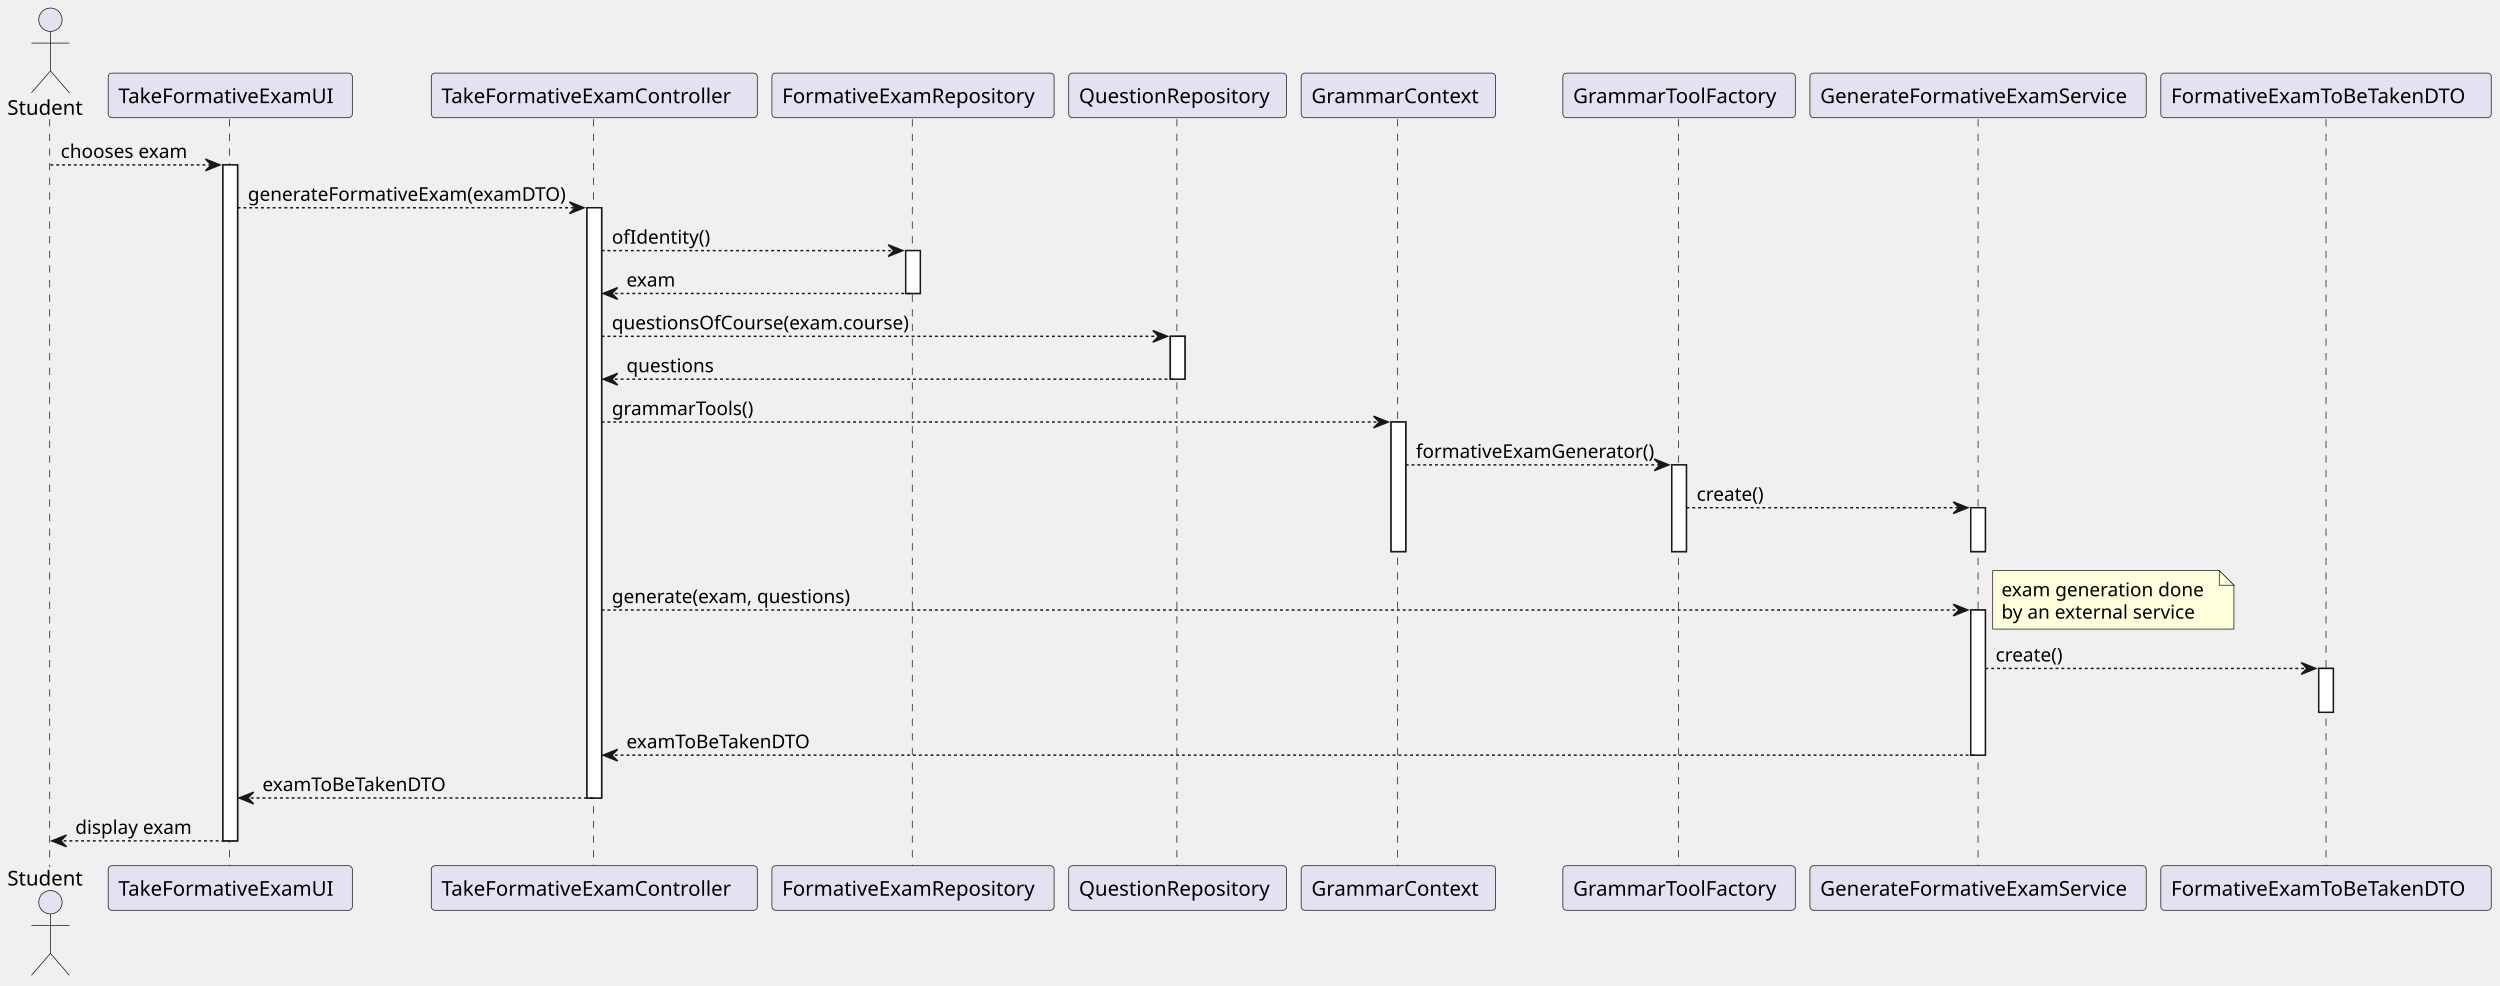
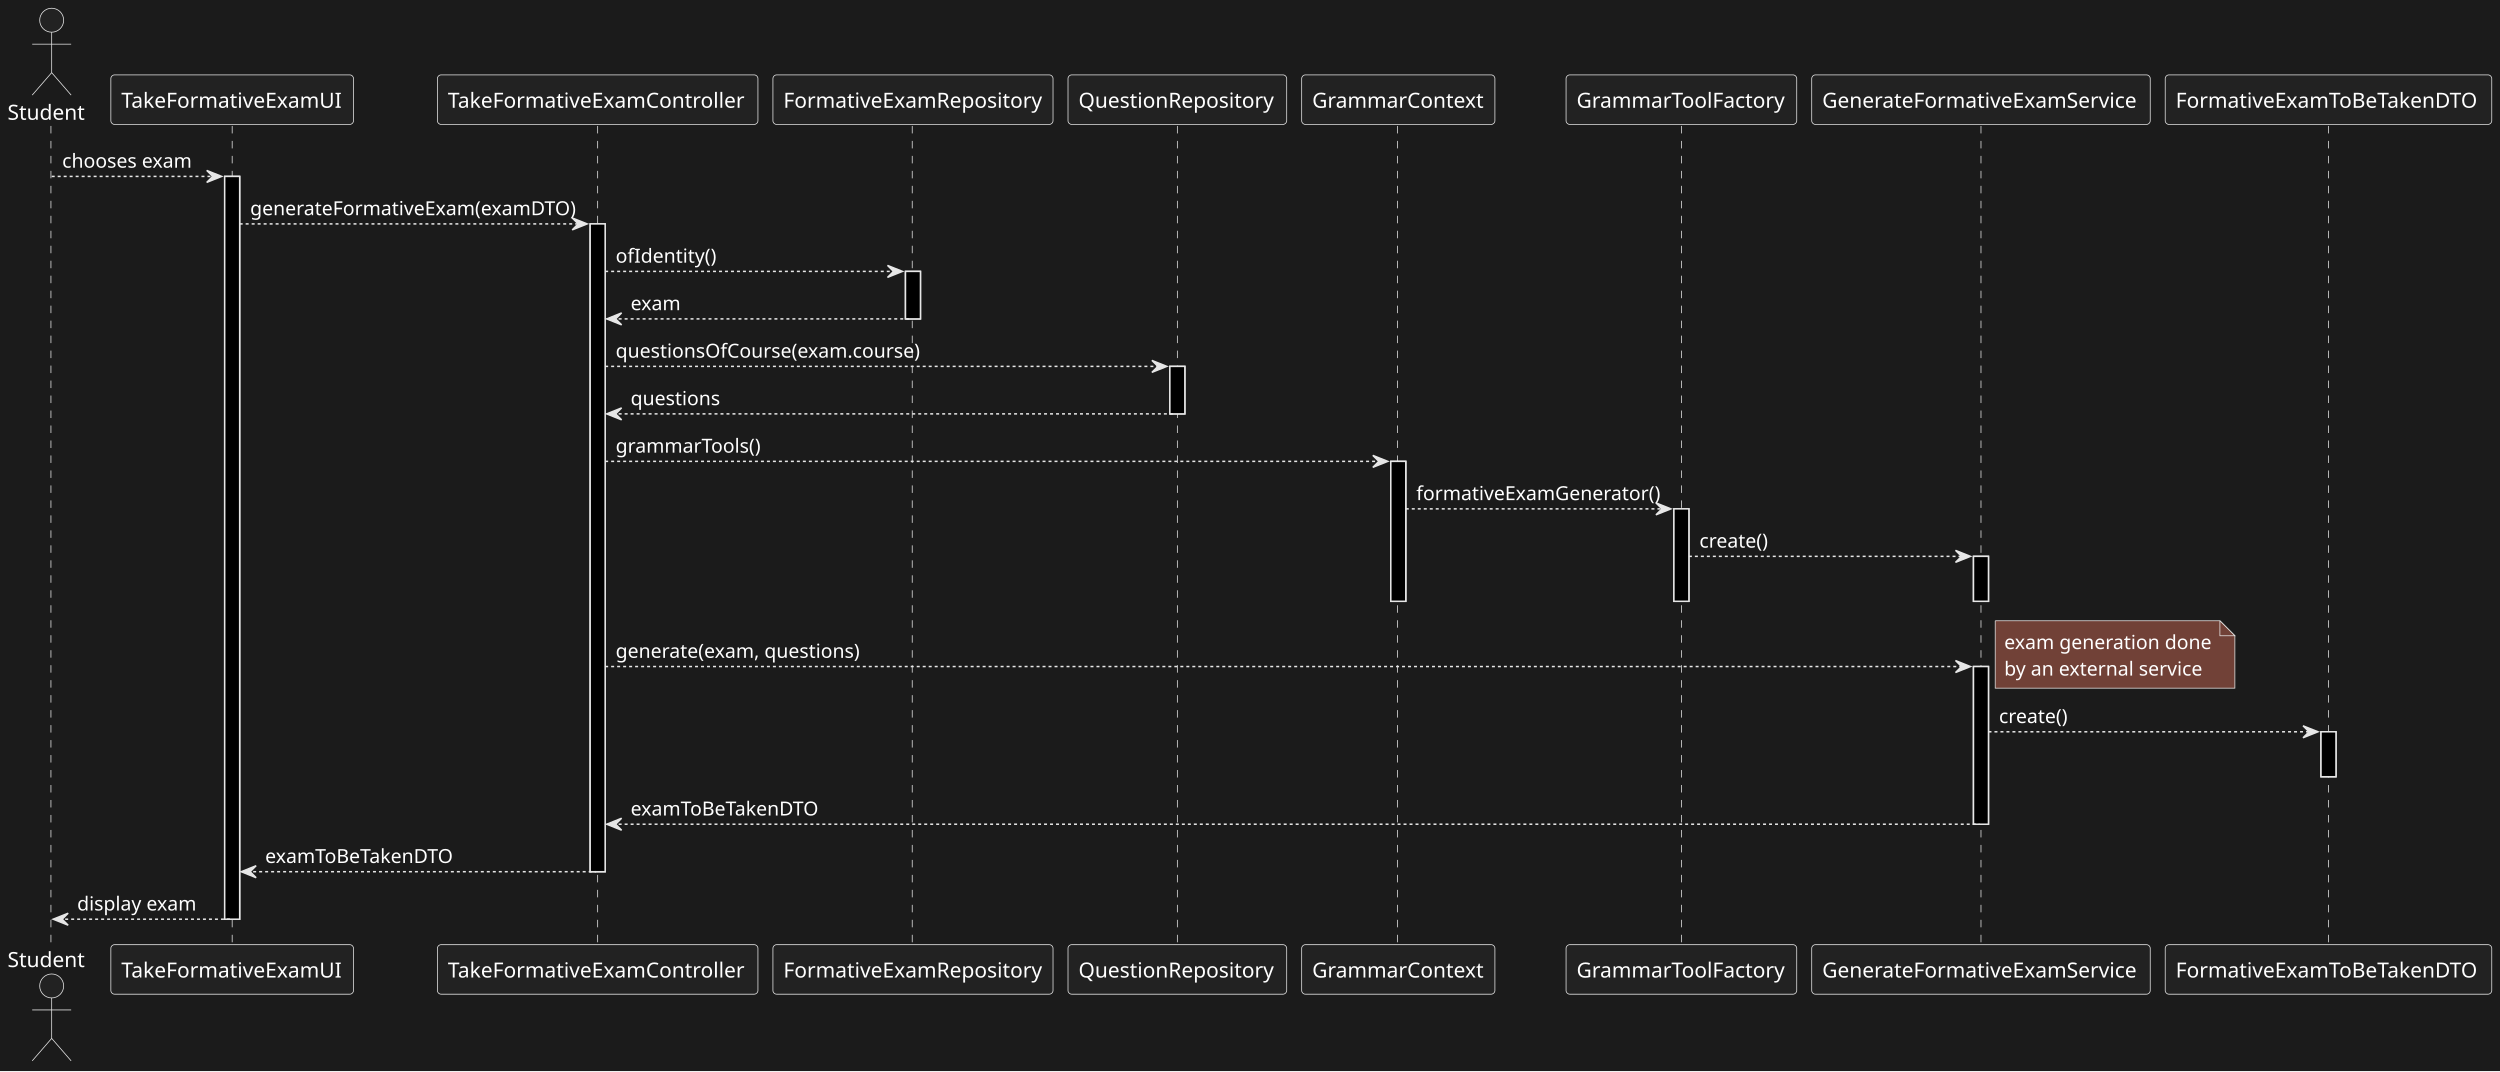
- <svg xmlns="http://www.w3.org/2000/svg" contentStyleType="text/css" height="674px" preserveAspectRatio="none" style="width:1710px;height:674px;background:#FFFFFF;" version="1.1" viewBox="0 0 1710 674" width="1710px" zoomAndPan="magnify">
+ <svg xmlns="http://www.w3.org/2000/svg" contentStyleType="text/css" height="715px" preserveAspectRatio="none" style="width:1669px;height:715px;background:#1B1B1B;" version="1.1" viewBox="0 0 1669 715" width="1669px" zoomAndPan="magnify">
  <defs />
  <g>
-     <rect fill="#FFFFFF" height="462.348" style="stroke:#181818;stroke-width:1.0;" width="10" x="152.5" y="112.799" />
-     <rect fill="#FFFFFF" height="403.727" style="stroke:#181818;stroke-width:1.0;" width="10" x="401.5" y="142.109" />
-     <rect fill="#FFFFFF" height="29.311" style="stroke:#181818;stroke-width:1.0;" width="10" x="619.5" y="171.42" />
-     <rect fill="#FFFFFF" height="29.311" style="stroke:#181818;stroke-width:1.0;" width="10" x="800.5" y="230.041" />
-     <rect fill="#FFFFFF" height="88.621" style="stroke:#181818;stroke-width:1.0;" width="10" x="951.5" y="288.662" />
-     <rect fill="#FFFFFF" height="59.31" style="stroke:#181818;stroke-width:1.0;" width="10" x="1143.5" y="317.973" />
-     <rect fill="#FFFFFF" height="30" style="stroke:#181818;stroke-width:1.0;" width="10" x="1348" y="347.283" />
-     <rect fill="#FFFFFF" height="99.276" style="stroke:#181818;stroke-width:1.0;" width="10" x="1348" y="417.249" />
-     <rect fill="#FFFFFF" height="30" style="stroke:#181818;stroke-width:1.0;" width="10" x="1586" y="457.215" />
-     <line style="stroke:#181818;stroke-width:0.5;stroke-dasharray:5.0,5.0;" x1="34" x2="34" y1="81.488" y2="593.146" />
-     <line style="stroke:#181818;stroke-width:0.5;stroke-dasharray:5.0,5.0;" x1="157" x2="157" y1="81.488" y2="593.146" />
-     <line style="stroke:#181818;stroke-width:0.5;stroke-dasharray:5.0,5.0;" x1="406" x2="406" y1="81.488" y2="593.146" />
-     <line style="stroke:#181818;stroke-width:0.5;stroke-dasharray:5.0,5.0;" x1="624" x2="624" y1="81.488" y2="593.146" />
-     <line style="stroke:#181818;stroke-width:0.5;stroke-dasharray:5.0,5.0;" x1="805" x2="805" y1="81.488" y2="593.146" />
-     <line style="stroke:#181818;stroke-width:0.5;stroke-dasharray:5.0,5.0;" x1="956" x2="956" y1="81.488" y2="593.146" />
-     <line style="stroke:#181818;stroke-width:0.5;stroke-dasharray:5.0,5.0;" x1="1148" x2="1148" y1="81.488" y2="593.146" />
-     <line style="stroke:#181818;stroke-width:0.5;stroke-dasharray:5.0,5.0;" x1="1353" x2="1353" y1="81.488" y2="593.146" />
-     <line style="stroke:#181818;stroke-width:0.5;stroke-dasharray:5.0,5.0;" x1="1591" x2="1591" y1="81.488" y2="593.146" />
-     <text fill="#000000" font-family="sans-serif" font-size="14" lengthAdjust="spacing" textLength="53" x="5" y="78.535">Student</text>
-     <ellipse cx="34.5" cy="13.5" fill="#E2E2F0" rx="8" ry="8" style="stroke:#181818;stroke-width:0.5;" />
-     <path d="M34.5,21.5 L34.5,48.5 M21.5,29.5 L47.5,29.5 M34.5,48.5 L21.5,63.5 M34.5,48.5 L47.5,63.5 " fill="none" style="stroke:#181818;stroke-width:0.5;" />
-     <text fill="#000000" font-family="sans-serif" font-size="14" lengthAdjust="spacing" textLength="53" x="5" y="605.682">Student</text>
-     <ellipse cx="34.5" cy="617.135" fill="#E2E2F0" rx="8" ry="8" style="stroke:#181818;stroke-width:0.5;" />
-     <path d="M34.5,625.135 L34.5,652.135 M21.5,633.135 L47.5,633.135 M34.5,652.135 L21.5,667.135 M34.5,652.135 L47.5,667.135 " fill="none" style="stroke:#181818;stroke-width:0.5;" />
-     <rect fill="#E2E2F0" height="30.488" rx="2.5" ry="2.5" style="stroke:#181818;stroke-width:0.5;" width="167" x="74" y="50" />
-     <text fill="#000000" font-family="sans-serif" font-size="14" lengthAdjust="spacing" textLength="153" x="81" y="70.535">TakeFormativeExamUI</text>
-     <rect fill="#E2E2F0" height="30.488" rx="2.5" ry="2.5" style="stroke:#181818;stroke-width:0.5;" width="167" x="74" y="592.146" />
-     <text fill="#000000" font-family="sans-serif" font-size="14" lengthAdjust="spacing" textLength="153" x="81" y="612.682">TakeFormativeExamUI</text>
-     <rect fill="#E2E2F0" height="30.488" rx="2.5" ry="2.5" style="stroke:#181818;stroke-width:0.5;" width="223" x="295" y="50" />
-     <text fill="#000000" font-family="sans-serif" font-size="14" lengthAdjust="spacing" textLength="209" x="302" y="70.535">TakeFormativeExamController</text>
-     <rect fill="#E2E2F0" height="30.488" rx="2.5" ry="2.5" style="stroke:#181818;stroke-width:0.5;" width="223" x="295" y="592.146" />
-     <text fill="#000000" font-family="sans-serif" font-size="14" lengthAdjust="spacing" textLength="209" x="302" y="612.682">TakeFormativeExamController</text>
-     <rect fill="#E2E2F0" height="30.488" rx="2.5" ry="2.5" style="stroke:#181818;stroke-width:0.5;" width="193" x="528" y="50" />
-     <text fill="#000000" font-family="sans-serif" font-size="14" lengthAdjust="spacing" textLength="179" x="535" y="70.535">FormativeExamRepository</text>
-     <rect fill="#E2E2F0" height="30.488" rx="2.5" ry="2.5" style="stroke:#181818;stroke-width:0.5;" width="193" x="528" y="592.146" />
-     <text fill="#000000" font-family="sans-serif" font-size="14" lengthAdjust="spacing" textLength="179" x="535" y="612.682">FormativeExamRepository</text>
-     <rect fill="#E2E2F0" height="30.488" rx="2.5" ry="2.5" style="stroke:#181818;stroke-width:0.5;" width="149" x="731" y="50" />
-     <text fill="#000000" font-family="sans-serif" font-size="14" lengthAdjust="spacing" textLength="135" x="738" y="70.535">QuestionRepository</text>
-     <rect fill="#E2E2F0" height="30.488" rx="2.5" ry="2.5" style="stroke:#181818;stroke-width:0.5;" width="149" x="731" y="592.146" />
-     <text fill="#000000" font-family="sans-serif" font-size="14" lengthAdjust="spacing" textLength="135" x="738" y="612.682">QuestionRepository</text>
-     <rect fill="#E2E2F0" height="30.488" rx="2.5" ry="2.5" style="stroke:#181818;stroke-width:0.5;" width="133" x="890" y="50" />
-     <text fill="#000000" font-family="sans-serif" font-size="14" lengthAdjust="spacing" textLength="119" x="897" y="70.535">GrammarContext</text>
-     <rect fill="#E2E2F0" height="30.488" rx="2.5" ry="2.5" style="stroke:#181818;stroke-width:0.5;" width="133" x="890" y="592.146" />
-     <text fill="#000000" font-family="sans-serif" font-size="14" lengthAdjust="spacing" textLength="119" x="897" y="612.682">GrammarContext</text>
-     <rect fill="#E2E2F0" height="30.488" rx="2.5" ry="2.5" style="stroke:#181818;stroke-width:0.5;" width="159" x="1069" y="50" />
-     <text fill="#000000" font-family="sans-serif" font-size="14" lengthAdjust="spacing" textLength="145" x="1076" y="70.535">GrammarToolFactory</text>
-     <rect fill="#E2E2F0" height="30.488" rx="2.5" ry="2.5" style="stroke:#181818;stroke-width:0.5;" width="159" x="1069" y="592.146" />
-     <text fill="#000000" font-family="sans-serif" font-size="14" lengthAdjust="spacing" textLength="145" x="1076" y="612.682">GrammarToolFactory</text>
-     <rect fill="#E2E2F0" height="30.488" rx="2.5" ry="2.5" style="stroke:#181818;stroke-width:0.5;" width="230" x="1238" y="50" />
-     <text fill="#000000" font-family="sans-serif" font-size="14" lengthAdjust="spacing" textLength="216" x="1245" y="70.535">GenerateFormativeExamService</text>
-     <rect fill="#E2E2F0" height="30.488" rx="2.5" ry="2.5" style="stroke:#181818;stroke-width:0.5;" width="230" x="1238" y="592.146" />
-     <text fill="#000000" font-family="sans-serif" font-size="14" lengthAdjust="spacing" textLength="216" x="1245" y="612.682">GenerateFormativeExamService</text>
-     <rect fill="#E2E2F0" height="30.488" rx="2.5" ry="2.5" style="stroke:#181818;stroke-width:0.5;" width="226" x="1478" y="50" />
-     <text fill="#000000" font-family="sans-serif" font-size="14" lengthAdjust="spacing" textLength="212" x="1485" y="70.535">FormativeExamToBeTakenDTO</text>
-     <rect fill="#E2E2F0" height="30.488" rx="2.5" ry="2.5" style="stroke:#181818;stroke-width:0.5;" width="226" x="1478" y="592.146" />
-     <text fill="#000000" font-family="sans-serif" font-size="14" lengthAdjust="spacing" textLength="212" x="1485" y="612.682">FormativeExamToBeTakenDTO</text>
-     <rect fill="#FFFFFF" height="462.348" style="stroke:#181818;stroke-width:1.0;" width="10" x="152.5" y="112.799" />
-     <rect fill="#FFFFFF" height="403.727" style="stroke:#181818;stroke-width:1.0;" width="10" x="401.5" y="142.109" />
-     <rect fill="#FFFFFF" height="29.311" style="stroke:#181818;stroke-width:1.0;" width="10" x="619.5" y="171.42" />
-     <rect fill="#FFFFFF" height="29.311" style="stroke:#181818;stroke-width:1.0;" width="10" x="800.5" y="230.041" />
-     <rect fill="#FFFFFF" height="88.621" style="stroke:#181818;stroke-width:1.0;" width="10" x="951.5" y="288.662" />
-     <rect fill="#FFFFFF" height="59.31" style="stroke:#181818;stroke-width:1.0;" width="10" x="1143.5" y="317.973" />
-     <rect fill="#FFFFFF" height="30" style="stroke:#181818;stroke-width:1.0;" width="10" x="1348" y="347.283" />
-     <rect fill="#FFFFFF" height="99.276" style="stroke:#181818;stroke-width:1.0;" width="10" x="1348" y="417.249" />
-     <rect fill="#FFFFFF" height="30" style="stroke:#181818;stroke-width:1.0;" width="10" x="1586" y="457.215" />
-     <polygon fill="#181818" points="140.5,108.799,150.5,112.799,140.5,116.799,144.5,112.799" style="stroke:#181818;stroke-width:1.0;" />
-     <line style="stroke:#181818;stroke-width:1.0;stroke-dasharray:2.0,2.0;" x1="34.5" x2="146.5" y1="112.799" y2="112.799" />
-     <text fill="#000000" font-family="sans-serif" font-size="13" lengthAdjust="spacing" textLength="90" x="41.5" y="108.057">chooses exam</text>
-     <polygon fill="#181818" points="389.5,138.109,399.5,142.109,389.5,146.109,393.5,142.109" style="stroke:#181818;stroke-width:1.0;" />
-     <line style="stroke:#181818;stroke-width:1.0;stroke-dasharray:2.0,2.0;" x1="162.5" x2="395.5" y1="142.109" y2="142.109" />
-     <text fill="#000000" font-family="sans-serif" font-size="13" lengthAdjust="spacing" textLength="220" x="169.5" y="137.367">generateFormativeExam(examDTO)</text>
-     <polygon fill="#181818" points="607.5,167.42,617.5,171.42,607.5,175.42,611.5,171.42" style="stroke:#181818;stroke-width:1.0;" />
-     <line style="stroke:#181818;stroke-width:1.0;stroke-dasharray:2.0,2.0;" x1="411.5" x2="613.5" y1="171.42" y2="171.42" />
-     <text fill="#000000" font-family="sans-serif" font-size="13" lengthAdjust="spacing" textLength="69" x="418.5" y="166.678">ofIdentity()</text>
-     <polygon fill="#181818" points="422.5,196.731,412.5,200.731,422.5,204.731,418.5,200.731" style="stroke:#181818;stroke-width:1.0;" />
-     <line style="stroke:#181818;stroke-width:1.0;stroke-dasharray:2.0,2.0;" x1="416.5" x2="623.5" y1="200.731" y2="200.731" />
-     <text fill="#000000" font-family="sans-serif" font-size="13" lengthAdjust="spacing" textLength="34" x="428.5" y="195.988">exam</text>
-     <polygon fill="#181818" points="788.5,226.041,798.5,230.041,788.5,234.041,792.5,230.041" style="stroke:#181818;stroke-width:1.0;" />
-     <line style="stroke:#181818;stroke-width:1.0;stroke-dasharray:2.0,2.0;" x1="411.5" x2="794.5" y1="230.041" y2="230.041" />
-     <text fill="#000000" font-family="sans-serif" font-size="13" lengthAdjust="spacing" textLength="209" x="418.5" y="225.299">questionsOfCourse(exam.course)</text>
-     <polygon fill="#181818" points="422.5,255.352,412.5,259.352,422.5,263.352,418.5,259.352" style="stroke:#181818;stroke-width:1.0;" />
-     <line style="stroke:#181818;stroke-width:1.0;stroke-dasharray:2.0,2.0;" x1="416.5" x2="804.5" y1="259.352" y2="259.352" />
-     <text fill="#000000" font-family="sans-serif" font-size="13" lengthAdjust="spacing" textLength="62" x="428.5" y="254.609">questions</text>
-     <polygon fill="#181818" points="939.5,284.662,949.5,288.662,939.5,292.662,943.5,288.662" style="stroke:#181818;stroke-width:1.0;" />
-     <line style="stroke:#181818;stroke-width:1.0;stroke-dasharray:2.0,2.0;" x1="411.5" x2="945.5" y1="288.662" y2="288.662" />
-     <text fill="#000000" font-family="sans-serif" font-size="13" lengthAdjust="spacing" textLength="99" x="418.5" y="283.92">grammarTools()</text>
-     <polygon fill="#181818" points="1131.5,313.973,1141.5,317.973,1131.5,321.973,1135.5,317.973" style="stroke:#181818;stroke-width:1.0;" />
-     <line style="stroke:#181818;stroke-width:1.0;stroke-dasharray:2.0,2.0;" x1="961.5" x2="1137.5" y1="317.973" y2="317.973" />
-     <text fill="#000000" font-family="sans-serif" font-size="13" lengthAdjust="spacing" textLength="163" x="968.5" y="313.231">formativeExamGenerator()</text>
-     <polygon fill="#181818" points="1336,343.283,1346,347.283,1336,351.283,1340,347.283" style="stroke:#181818;stroke-width:1.0;" />
-     <line style="stroke:#181818;stroke-width:1.0;stroke-dasharray:2.0,2.0;" x1="1153.5" x2="1342" y1="347.283" y2="347.283" />
-     <text fill="#000000" font-family="sans-serif" font-size="13" lengthAdjust="spacing" textLength="46" x="1160.5" y="342.541">create()</text>
-     <polygon fill="#181818" points="1336,413.249,1346,417.249,1336,421.249,1340,417.249" style="stroke:#181818;stroke-width:1.0;" />
-     <line style="stroke:#181818;stroke-width:1.0;stroke-dasharray:2.0,2.0;" x1="411.5" x2="1342" y1="417.249" y2="417.249" />
-     <text fill="#000000" font-family="sans-serif" font-size="13" lengthAdjust="spacing" textLength="166" x="418.5" y="412.507">generate(exam, questions)</text>
-     <path d="M1363,390.283 L1363,430.283 L1528,430.283 L1528,400.283 L1518,390.283 L1363,390.283 " fill="#FEFFDD" style="stroke:#181818;stroke-width:0.5;" />
-     <path d="M1518,390.283 L1518,400.283 L1528,400.283 L1518,390.283 " fill="#FEFFDD" style="stroke:#181818;stroke-width:0.5;" />
-     <text fill="#000000" font-family="sans-serif" font-size="13" lengthAdjust="spacing" textLength="140" x="1369" y="407.852">exam generation done</text>
-     <text fill="#000000" font-family="sans-serif" font-size="13" lengthAdjust="spacing" textLength="137" x="1369" y="423.162">by an external service</text>
-     <polygon fill="#181818" points="1574,453.215,1584,457.215,1574,461.215,1578,457.215" style="stroke:#181818;stroke-width:1.0;" />
-     <line style="stroke:#181818;stroke-width:1.0;stroke-dasharray:2.0,2.0;" x1="1358" x2="1580" y1="457.215" y2="457.215" />
-     <text fill="#000000" font-family="sans-serif" font-size="13" lengthAdjust="spacing" textLength="46" x="1365" y="452.473">create()</text>
-     <polygon fill="#181818" points="422.5,512.525,412.5,516.525,422.5,520.525,418.5,516.525" style="stroke:#181818;stroke-width:1.0;" />
-     <line style="stroke:#181818;stroke-width:1.0;stroke-dasharray:2.0,2.0;" x1="416.5" x2="1352" y1="516.525" y2="516.525" />
-     <text fill="#000000" font-family="sans-serif" font-size="13" lengthAdjust="spacing" textLength="130" x="428.5" y="511.783">examToBeTakenDTO</text>
-     <polygon fill="#181818" points="173.5,541.836,163.5,545.836,173.5,549.836,169.5,545.836" style="stroke:#181818;stroke-width:1.0;" />
-     <line style="stroke:#181818;stroke-width:1.0;stroke-dasharray:2.0,2.0;" x1="167.5" x2="405.5" y1="545.836" y2="545.836" />
-     <text fill="#000000" font-family="sans-serif" font-size="13" lengthAdjust="spacing" textLength="130" x="179.5" y="541.094">examToBeTakenDTO</text>
-     <polygon fill="#181818" points="45.5,571.146,35.5,575.146,45.5,579.146,41.5,575.146" style="stroke:#181818;stroke-width:1.0;" />
-     <line style="stroke:#181818;stroke-width:1.0;stroke-dasharray:2.0,2.0;" x1="39.5" x2="156.5" y1="575.146" y2="575.146" />
-     <text fill="#000000" font-family="sans-serif" font-size="13" lengthAdjust="spacing" textLength="83" x="51.5" y="570.404">display exam</text>
+     <rect fill="#1B1B1B" height="715" style="stroke:none;stroke-width:1.0;" width="1669" x="0" y="0" />
+     <rect fill="#000000" height="495.884" style="stroke:#E7E7E7;stroke-width:1.0;" width="10" x="150" y="117.774" />
+     <rect fill="#000000" height="432.472" style="stroke:#E7E7E7;stroke-width:1.0;" width="10" x="394" y="149.48" />
+     <rect fill="#000000" height="31.706" style="stroke:#E7E7E7;stroke-width:1.0;" width="10" x="604.5" y="181.186" />
+     <rect fill="#000000" height="31.706" style="stroke:#E7E7E7;stroke-width:1.0;" width="10" x="781" y="244.598" />
+     <rect fill="#000000" height="93.412" style="stroke:#E7E7E7;stroke-width:1.0;" width="10" x="928.5" y="308.01" />
+     <rect fill="#000000" height="61.706" style="stroke:#E7E7E7;stroke-width:1.0;" width="10" x="1117.5" y="339.716" />
+     <rect fill="#000000" height="30" style="stroke:#E7E7E7;stroke-width:1.0;" width="10" x="1317.5" y="371.422" />
+     <rect fill="#000000" height="105.265" style="stroke:#E7E7E7;stroke-width:1.0;" width="10" x="1317.5" y="444.981" />
+     <rect fill="#000000" height="30" style="stroke:#E7E7E7;stroke-width:1.0;" width="10" x="1549.5" y="488.54" />
+     <line style="stroke:#E7E7E7;stroke-width:0.5;stroke-dasharray:5.0,5.0;" x1="34" x2="34" y1="84.068" y2="631.658" />
+     <line style="stroke:#E7E7E7;stroke-width:0.5;stroke-dasharray:5.0,5.0;" x1="155" x2="155" y1="84.068" y2="631.658" />
+     <line style="stroke:#E7E7E7;stroke-width:0.5;stroke-dasharray:5.0,5.0;" x1="399" x2="399" y1="84.068" y2="631.658" />
+     <line style="stroke:#E7E7E7;stroke-width:0.5;stroke-dasharray:5.0,5.0;" x1="609" x2="609" y1="84.068" y2="631.658" />
+     <line style="stroke:#E7E7E7;stroke-width:0.5;stroke-dasharray:5.0,5.0;" x1="786" x2="786" y1="84.068" y2="631.658" />
+     <line style="stroke:#E7E7E7;stroke-width:0.5;stroke-dasharray:5.0,5.0;" x1="933" x2="933" y1="84.068" y2="631.658" />
+     <line style="stroke:#E7E7E7;stroke-width:0.5;stroke-dasharray:5.0,5.0;" x1="1122.5" x2="1122.5" y1="84.068" y2="631.658" />
+     <line style="stroke:#E7E7E7;stroke-width:0.5;stroke-dasharray:5.0,5.0;" x1="1322.5" x2="1322.5" y1="84.068" y2="631.658" />
+     <line style="stroke:#E7E7E7;stroke-width:0.5;stroke-dasharray:5.0,5.0;" x1="1554.5" x2="1554.5" y1="84.068" y2="631.658" />
+     <text fill="#FFFFFF" font-family="sans-serif" font-size="14" lengthAdjust="spacing" textLength="53" x="5" y="79.966">Student</text>
+     <ellipse cx="34.5" cy="13.5" fill="#222222" rx="8" ry="8" style="stroke:#E7E7E7;stroke-width:0.5;" />
+     <path d="M34.5,21.5 L34.5,48.5 M21.5,29.5 L47.5,29.5 M34.5,48.5 L21.5,63.5 M34.5,48.5 L47.5,63.5 " fill="none" style="stroke:#E7E7E7;stroke-width:0.5;" />
+     <text fill="#FFFFFF" font-family="sans-serif" font-size="14" lengthAdjust="spacing" textLength="53" x="5" y="645.624">Student</text>
+     <ellipse cx="34.5" cy="658.226" fill="#222222" rx="8" ry="8" style="stroke:#E7E7E7;stroke-width:0.5;" />
+     <path d="M34.5,666.226 L34.5,693.226 M21.5,674.226 L47.5,674.226 M34.5,693.226 L21.5,708.226 M34.5,693.226 L47.5,708.226 " fill="none" style="stroke:#E7E7E7;stroke-width:0.5;" />
+     <rect fill="#222222" height="33.068" rx="2.5" ry="2.5" style="stroke:#E7E7E7;stroke-width:0.5;" width="162" x="74" y="50" />
+     <text fill="#FFFFFF" font-family="sans-serif" font-size="14" lengthAdjust="spacing" textLength="148" x="81" y="71.966">TakeFormativeExamUI</text>
+     <rect fill="#222222" height="33.068" rx="2.5" ry="2.5" style="stroke:#E7E7E7;stroke-width:0.5;" width="162" x="74" y="630.658" />
+     <text fill="#FFFFFF" font-family="sans-serif" font-size="14" lengthAdjust="spacing" textLength="148" x="81" y="652.624">TakeFormativeExamUI</text>
+     <rect fill="#222222" height="33.068" rx="2.5" ry="2.5" style="stroke:#E7E7E7;stroke-width:0.5;" width="214" x="292" y="50" />
+     <text fill="#FFFFFF" font-family="sans-serif" font-size="14" lengthAdjust="spacing" textLength="200" x="299" y="71.966">TakeFormativeExamController</text>
+     <rect fill="#222222" height="33.068" rx="2.5" ry="2.5" style="stroke:#E7E7E7;stroke-width:0.5;" width="214" x="292" y="630.658" />
+     <text fill="#FFFFFF" font-family="sans-serif" font-size="14" lengthAdjust="spacing" textLength="200" x="299" y="652.624">TakeFormativeExamController</text>
+     <rect fill="#222222" height="33.068" rx="2.5" ry="2.5" style="stroke:#E7E7E7;stroke-width:0.5;" width="187" x="516" y="50" />
+     <text fill="#FFFFFF" font-family="sans-serif" font-size="14" lengthAdjust="spacing" textLength="173" x="523" y="71.966">FormativeExamRepository</text>
+     <rect fill="#222222" height="33.068" rx="2.5" ry="2.5" style="stroke:#E7E7E7;stroke-width:0.5;" width="187" x="516" y="630.658" />
+     <text fill="#FFFFFF" font-family="sans-serif" font-size="14" lengthAdjust="spacing" textLength="173" x="523" y="652.624">FormativeExamRepository</text>
+     <rect fill="#222222" height="33.068" rx="2.5" ry="2.5" style="stroke:#E7E7E7;stroke-width:0.5;" width="146" x="713" y="50" />
+     <text fill="#FFFFFF" font-family="sans-serif" font-size="14" lengthAdjust="spacing" textLength="132" x="720" y="71.966">QuestionRepository</text>
+     <rect fill="#222222" height="33.068" rx="2.5" ry="2.5" style="stroke:#E7E7E7;stroke-width:0.5;" width="146" x="713" y="630.658" />
+     <text fill="#FFFFFF" font-family="sans-serif" font-size="14" lengthAdjust="spacing" textLength="132" x="720" y="652.624">QuestionRepository</text>
+     <rect fill="#222222" height="33.068" rx="2.5" ry="2.5" style="stroke:#E7E7E7;stroke-width:0.5;" width="129" x="869" y="50" />
+     <text fill="#FFFFFF" font-family="sans-serif" font-size="14" lengthAdjust="spacing" textLength="115" x="876" y="71.966">GrammarContext</text>
+     <rect fill="#222222" height="33.068" rx="2.5" ry="2.5" style="stroke:#E7E7E7;stroke-width:0.5;" width="129" x="869" y="630.658" />
+     <text fill="#FFFFFF" font-family="sans-serif" font-size="14" lengthAdjust="spacing" textLength="115" x="876" y="652.624">GrammarContext</text>
+     <rect fill="#222222" height="33.068" rx="2.5" ry="2.5" style="stroke:#E7E7E7;stroke-width:0.5;" width="154" x="1045.5" y="50" />
+     <text fill="#FFFFFF" font-family="sans-serif" font-size="14" lengthAdjust="spacing" textLength="140" x="1052.5" y="71.966">GrammarToolFactory</text>
+     <rect fill="#222222" height="33.068" rx="2.5" ry="2.5" style="stroke:#E7E7E7;stroke-width:0.5;" width="154" x="1045.5" y="630.658" />
+     <text fill="#FFFFFF" font-family="sans-serif" font-size="14" lengthAdjust="spacing" textLength="140" x="1052.5" y="652.624">GrammarToolFactory</text>
+     <rect fill="#222222" height="33.068" rx="2.5" ry="2.5" style="stroke:#E7E7E7;stroke-width:0.5;" width="226" x="1209.5" y="50" />
+     <text fill="#FFFFFF" font-family="sans-serif" font-size="14" lengthAdjust="spacing" textLength="212" x="1216.5" y="71.966">GenerateFormativeExamService</text>
+     <rect fill="#222222" height="33.068" rx="2.5" ry="2.5" style="stroke:#E7E7E7;stroke-width:0.5;" width="226" x="1209.5" y="630.658" />
+     <text fill="#FFFFFF" font-family="sans-serif" font-size="14" lengthAdjust="spacing" textLength="212" x="1216.5" y="652.624">GenerateFormativeExamService</text>
+     <rect fill="#222222" height="33.068" rx="2.5" ry="2.5" style="stroke:#E7E7E7;stroke-width:0.5;" width="218" x="1445.5" y="50" />
+     <text fill="#FFFFFF" font-family="sans-serif" font-size="14" lengthAdjust="spacing" textLength="204" x="1452.5" y="71.966">FormativeExamToBeTakenDTO</text>
+     <rect fill="#222222" height="33.068" rx="2.5" ry="2.5" style="stroke:#E7E7E7;stroke-width:0.5;" width="218" x="1445.5" y="630.658" />
+     <text fill="#FFFFFF" font-family="sans-serif" font-size="14" lengthAdjust="spacing" textLength="204" x="1452.5" y="652.624">FormativeExamToBeTakenDTO</text>
+     <rect fill="#000000" height="495.884" style="stroke:#E7E7E7;stroke-width:1.0;" width="10" x="150" y="117.774" />
+     <rect fill="#000000" height="432.472" style="stroke:#E7E7E7;stroke-width:1.0;" width="10" x="394" y="149.48" />
+     <rect fill="#000000" height="31.706" style="stroke:#E7E7E7;stroke-width:1.0;" width="10" x="604.5" y="181.186" />
+     <rect fill="#000000" height="31.706" style="stroke:#E7E7E7;stroke-width:1.0;" width="10" x="781" y="244.598" />
+     <rect fill="#000000" height="93.412" style="stroke:#E7E7E7;stroke-width:1.0;" width="10" x="928.5" y="308.01" />
+     <rect fill="#000000" height="61.706" style="stroke:#E7E7E7;stroke-width:1.0;" width="10" x="1117.5" y="339.716" />
+     <rect fill="#000000" height="30" style="stroke:#E7E7E7;stroke-width:1.0;" width="10" x="1317.5" y="371.422" />
+     <rect fill="#000000" height="105.265" style="stroke:#E7E7E7;stroke-width:1.0;" width="10" x="1317.5" y="444.981" />
+     <rect fill="#000000" height="30" style="stroke:#E7E7E7;stroke-width:1.0;" width="10" x="1549.5" y="488.54" />
+     <polygon fill="#E7E7E7" points="138,113.774,148,117.774,138,121.774,142,117.774" style="stroke:#E7E7E7;stroke-width:1.0;" />
+     <line style="stroke:#E7E7E7;stroke-width:1.0;stroke-dasharray:2.0,2.0;" x1="34.5" x2="144" y1="117.774" y2="117.774" />
+     <text fill="#FFFFFF" font-family="sans-serif" font-size="13" lengthAdjust="spacing" textLength="85" x="41.5" y="111.965">chooses exam</text>
+     <polygon fill="#E7E7E7" points="382,145.48,392,149.48,382,153.48,386,149.48" style="stroke:#E7E7E7;stroke-width:1.0;" />
+     <line style="stroke:#E7E7E7;stroke-width:1.0;stroke-dasharray:2.0,2.0;" x1="160" x2="388" y1="149.48" y2="149.48" />
+     <text fill="#FFFFFF" font-family="sans-serif" font-size="13" lengthAdjust="spacing" textLength="215" x="167" y="143.671">generateFormativeExam(examDTO)</text>
+     <polygon fill="#E7E7E7" points="592.5,177.186,602.5,181.186,592.5,185.186,596.5,181.186" style="stroke:#E7E7E7;stroke-width:1.0;" />
+     <line style="stroke:#E7E7E7;stroke-width:1.0;stroke-dasharray:2.0,2.0;" x1="404" x2="598.5" y1="181.186" y2="181.186" />
+     <text fill="#FFFFFF" font-family="sans-serif" font-size="13" lengthAdjust="spacing" textLength="67" x="411" y="175.377">ofIdentity()</text>
+     <polygon fill="#E7E7E7" points="415,208.892,405,212.892,415,216.892,411,212.892" style="stroke:#E7E7E7;stroke-width:1.0;" />
+     <line style="stroke:#E7E7E7;stroke-width:1.0;stroke-dasharray:2.0,2.0;" x1="409" x2="608.5" y1="212.892" y2="212.892" />
+     <text fill="#FFFFFF" font-family="sans-serif" font-size="13" lengthAdjust="spacing" textLength="33" x="421" y="207.083">exam</text>
+     <polygon fill="#E7E7E7" points="769,240.598,779,244.598,769,248.598,773,244.598" style="stroke:#E7E7E7;stroke-width:1.0;" />
+     <line style="stroke:#E7E7E7;stroke-width:1.0;stroke-dasharray:2.0,2.0;" x1="404" x2="775" y1="244.598" y2="244.598" />
+     <text fill="#FFFFFF" font-family="sans-serif" font-size="13" lengthAdjust="spacing" textLength="199" x="411" y="238.789">questionsOfCourse(exam.course)</text>
+     <polygon fill="#E7E7E7" points="415,272.304,405,276.304,415,280.304,411,276.304" style="stroke:#E7E7E7;stroke-width:1.0;" />
+     <line style="stroke:#E7E7E7;stroke-width:1.0;stroke-dasharray:2.0,2.0;" x1="409" x2="785" y1="276.304" y2="276.304" />
+     <text fill="#FFFFFF" font-family="sans-serif" font-size="13" lengthAdjust="spacing" textLength="59" x="421" y="270.495">questions</text>
+     <polygon fill="#E7E7E7" points="916.5,304.01,926.5,308.01,916.5,312.01,920.5,308.01" style="stroke:#E7E7E7;stroke-width:1.0;" />
+     <line style="stroke:#E7E7E7;stroke-width:1.0;stroke-dasharray:2.0,2.0;" x1="404" x2="922.5" y1="308.01" y2="308.01" />
+     <text fill="#FFFFFF" font-family="sans-serif" font-size="13" lengthAdjust="spacing" textLength="96" x="411" y="302.201">grammarTools()</text>
+     <polygon fill="#E7E7E7" points="1105.5,335.716,1115.5,339.716,1105.5,343.716,1109.5,339.716" style="stroke:#E7E7E7;stroke-width:1.0;" />
+     <line style="stroke:#E7E7E7;stroke-width:1.0;stroke-dasharray:2.0,2.0;" x1="938.5" x2="1111.5" y1="339.716" y2="339.716" />
+     <text fill="#FFFFFF" font-family="sans-serif" font-size="13" lengthAdjust="spacing" textLength="160" x="945.5" y="333.907">formativeExamGenerator()</text>
+     <polygon fill="#E7E7E7" points="1305.5,367.422,1315.5,371.422,1305.5,375.422,1309.5,371.422" style="stroke:#E7E7E7;stroke-width:1.0;" />
+     <line style="stroke:#E7E7E7;stroke-width:1.0;stroke-dasharray:2.0,2.0;" x1="1127.5" x2="1311.5" y1="371.422" y2="371.422" />
+     <text fill="#FFFFFF" font-family="sans-serif" font-size="13" lengthAdjust="spacing" textLength="45" x="1134.5" y="365.613">create()</text>
+     <polygon fill="#E7E7E7" points="1305.5,440.981,1315.5,444.981,1305.5,448.981,1309.5,444.981" style="stroke:#E7E7E7;stroke-width:1.0;" />
+     <line style="stroke:#E7E7E7;stroke-width:1.0;stroke-dasharray:2.0,2.0;" x1="404" x2="1311.5" y1="444.981" y2="444.981" />
+     <text fill="#FFFFFF" font-family="sans-serif" font-size="13" lengthAdjust="spacing" textLength="160" x="411" y="439.172">generate(exam, questions)</text>
+     <path d="M1332,414.422 L1332,459.422 L1492,459.422 L1492,424.422 L1482,414.422 L1332,414.422 " fill="#714137" style="stroke:#E7E7E7;stroke-width:0.5;" />
+     <path d="M1482,414.422 L1482,424.422 L1492,424.422 L1482,414.422 " fill="#714137" style="stroke:#E7E7E7;stroke-width:0.5;" />
+     <text fill="#FFFFFF" font-family="sans-serif" font-size="13" lengthAdjust="spacing" textLength="136" x="1338" y="433.319">exam generation done</text>
+     <text fill="#FFFFFF" font-family="sans-serif" font-size="13" lengthAdjust="spacing" textLength="129" x="1338" y="451.025">by an external service</text>
+     <polygon fill="#E7E7E7" points="1537.5,484.54,1547.5,488.54,1537.5,492.54,1541.5,488.54" style="stroke:#E7E7E7;stroke-width:1.0;" />
+     <line style="stroke:#E7E7E7;stroke-width:1.0;stroke-dasharray:2.0,2.0;" x1="1327.5" x2="1543.5" y1="488.54" y2="488.54" />
+     <text fill="#FFFFFF" font-family="sans-serif" font-size="13" lengthAdjust="spacing" textLength="45" x="1334.5" y="482.731">create()</text>
+     <polygon fill="#E7E7E7" points="415,546.246,405,550.246,415,554.246,411,550.246" style="stroke:#E7E7E7;stroke-width:1.0;" />
+     <line style="stroke:#E7E7E7;stroke-width:1.0;stroke-dasharray:2.0,2.0;" x1="409" x2="1321.5" y1="550.246" y2="550.246" />
+     <text fill="#FFFFFF" font-family="sans-serif" font-size="13" lengthAdjust="spacing" textLength="125" x="421" y="544.437">examToBeTakenDTO</text>
+     <polygon fill="#E7E7E7" points="171,577.952,161,581.952,171,585.952,167,581.952" style="stroke:#E7E7E7;stroke-width:1.0;" />
+     <line style="stroke:#E7E7E7;stroke-width:1.0;stroke-dasharray:2.0,2.0;" x1="165" x2="398" y1="581.952" y2="581.952" />
+     <text fill="#FFFFFF" font-family="sans-serif" font-size="13" lengthAdjust="spacing" textLength="125" x="177" y="576.143">examToBeTakenDTO</text>
+     <polygon fill="#E7E7E7" points="45.5,609.658,35.5,613.658,45.5,617.658,41.5,613.658" style="stroke:#E7E7E7;stroke-width:1.0;" />
+     <line style="stroke:#E7E7E7;stroke-width:1.0;stroke-dasharray:2.0,2.0;" x1="39.5" x2="154" y1="613.658" y2="613.658" />
+     <text fill="#FFFFFF" font-family="sans-serif" font-size="13" lengthAdjust="spacing" textLength="78" x="51.5" y="607.849">display exam</text>
  </g>
</svg>
